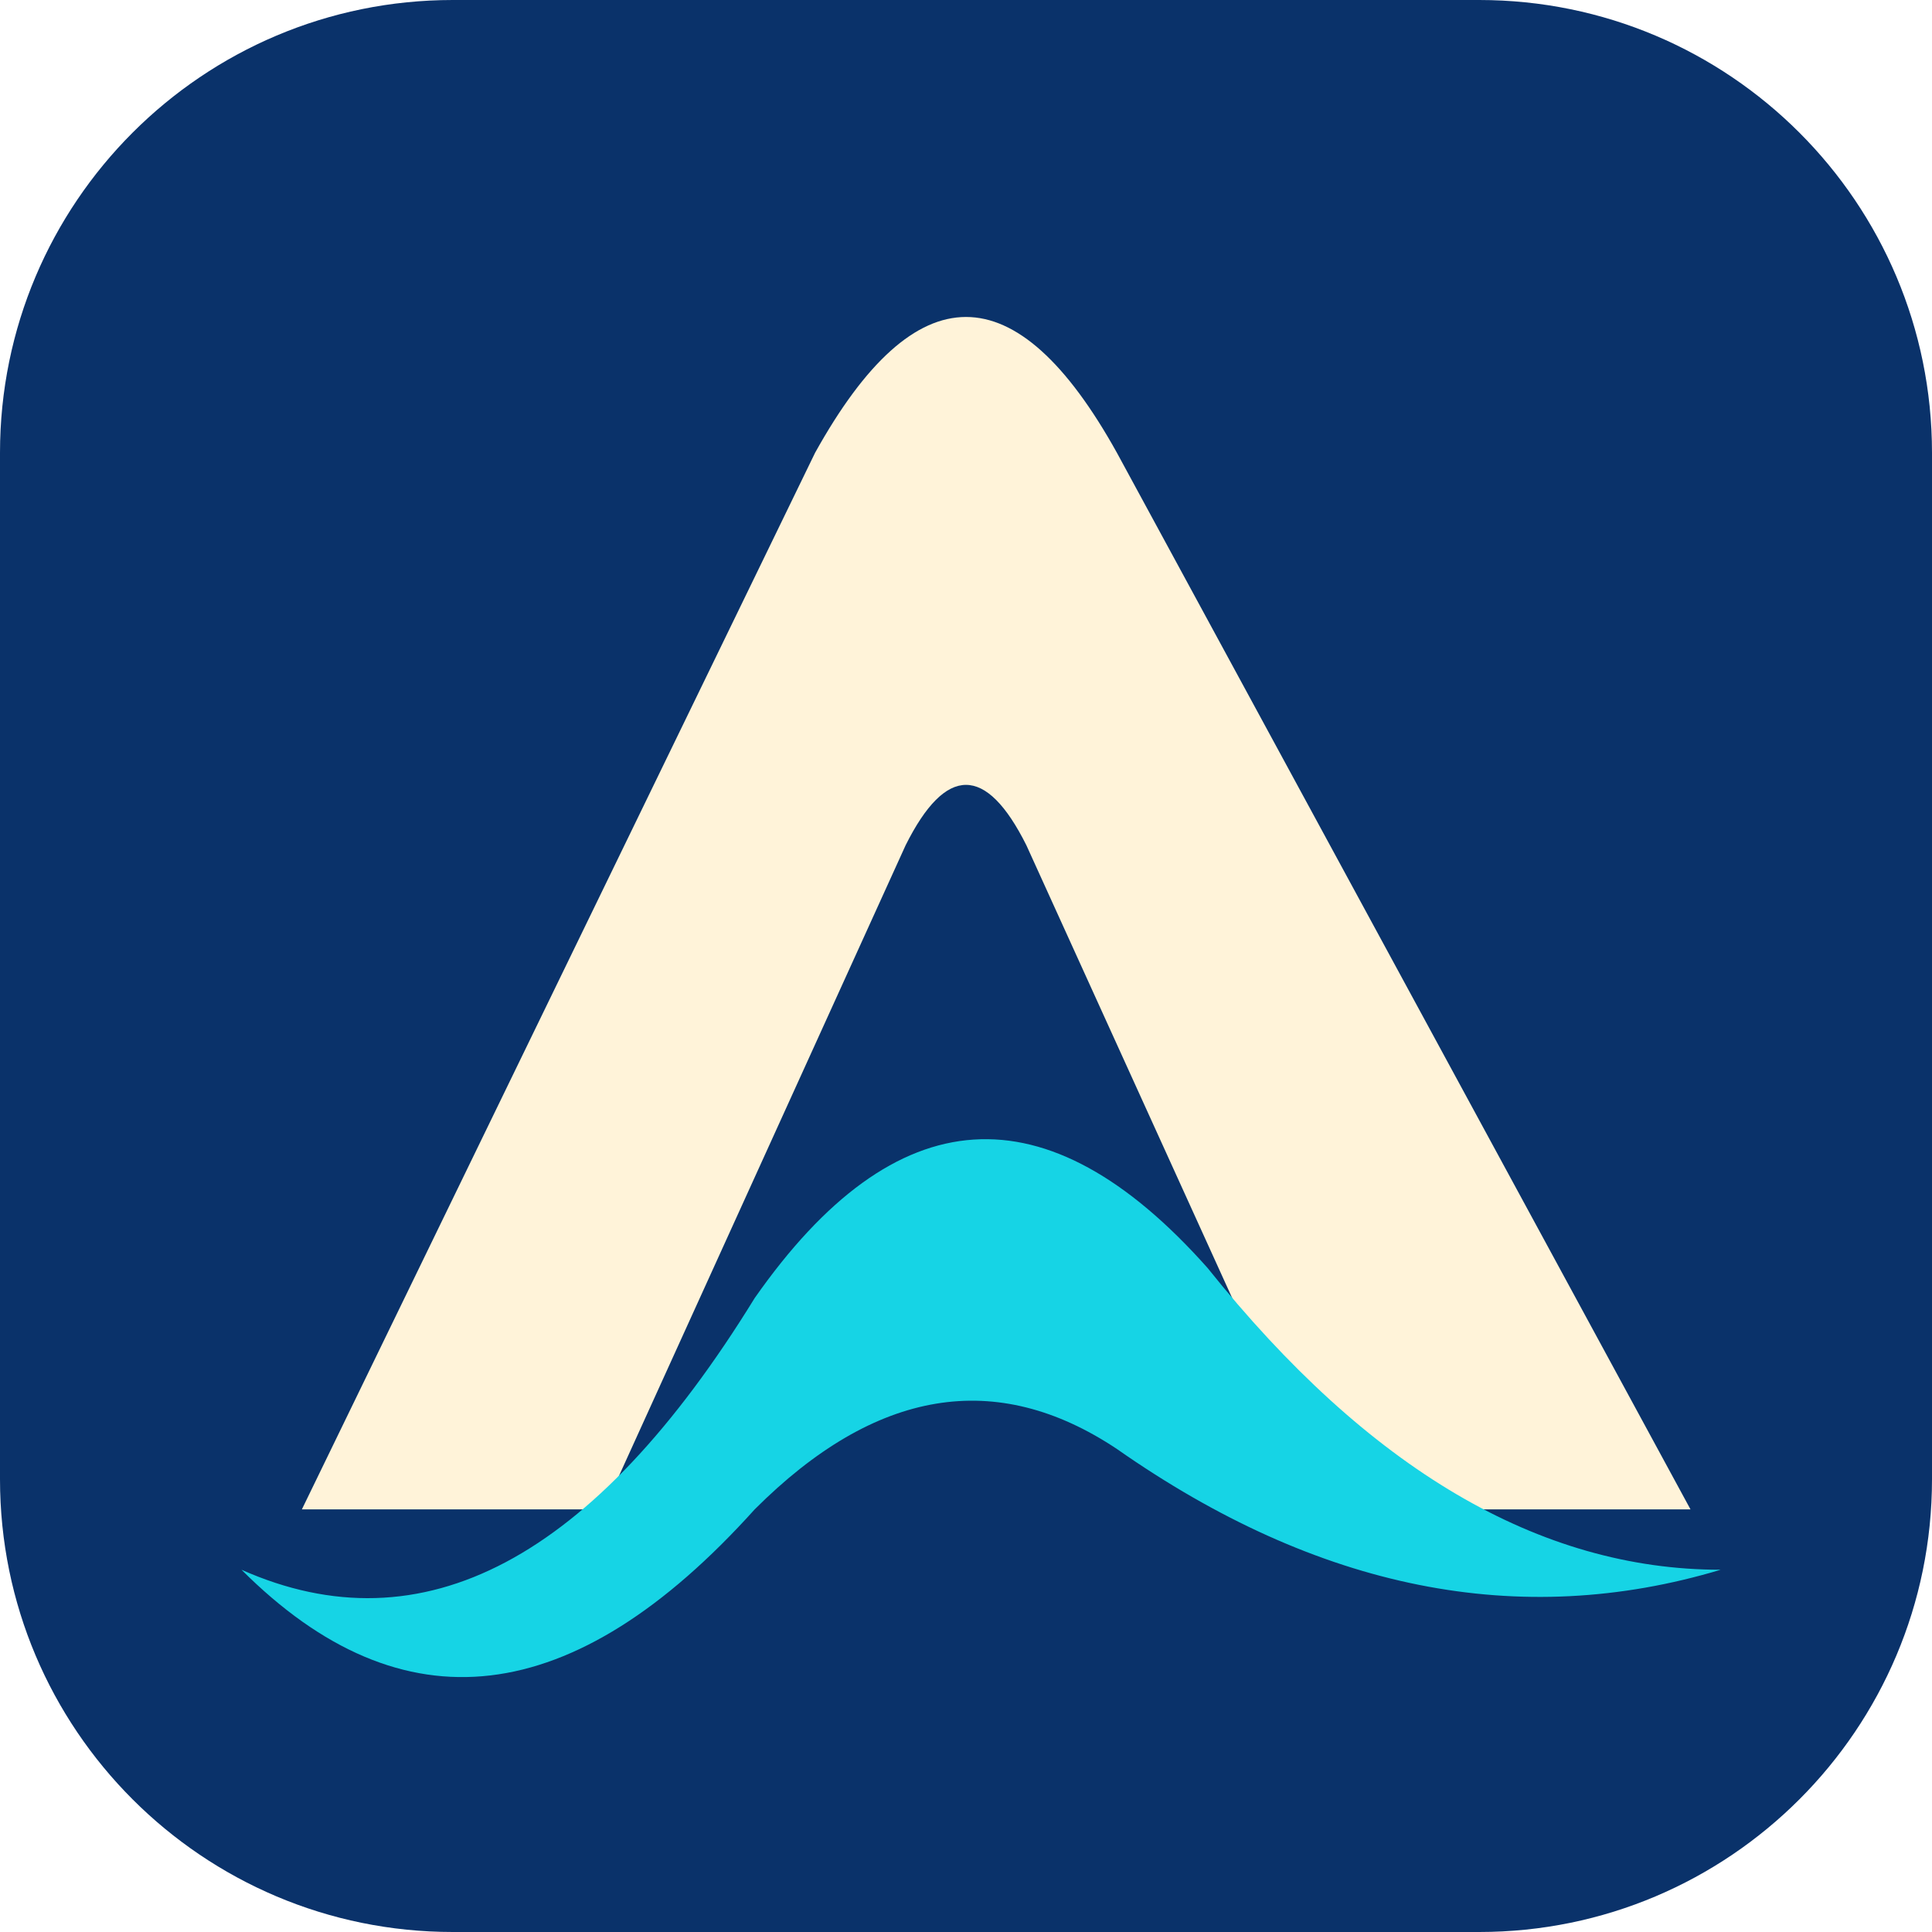
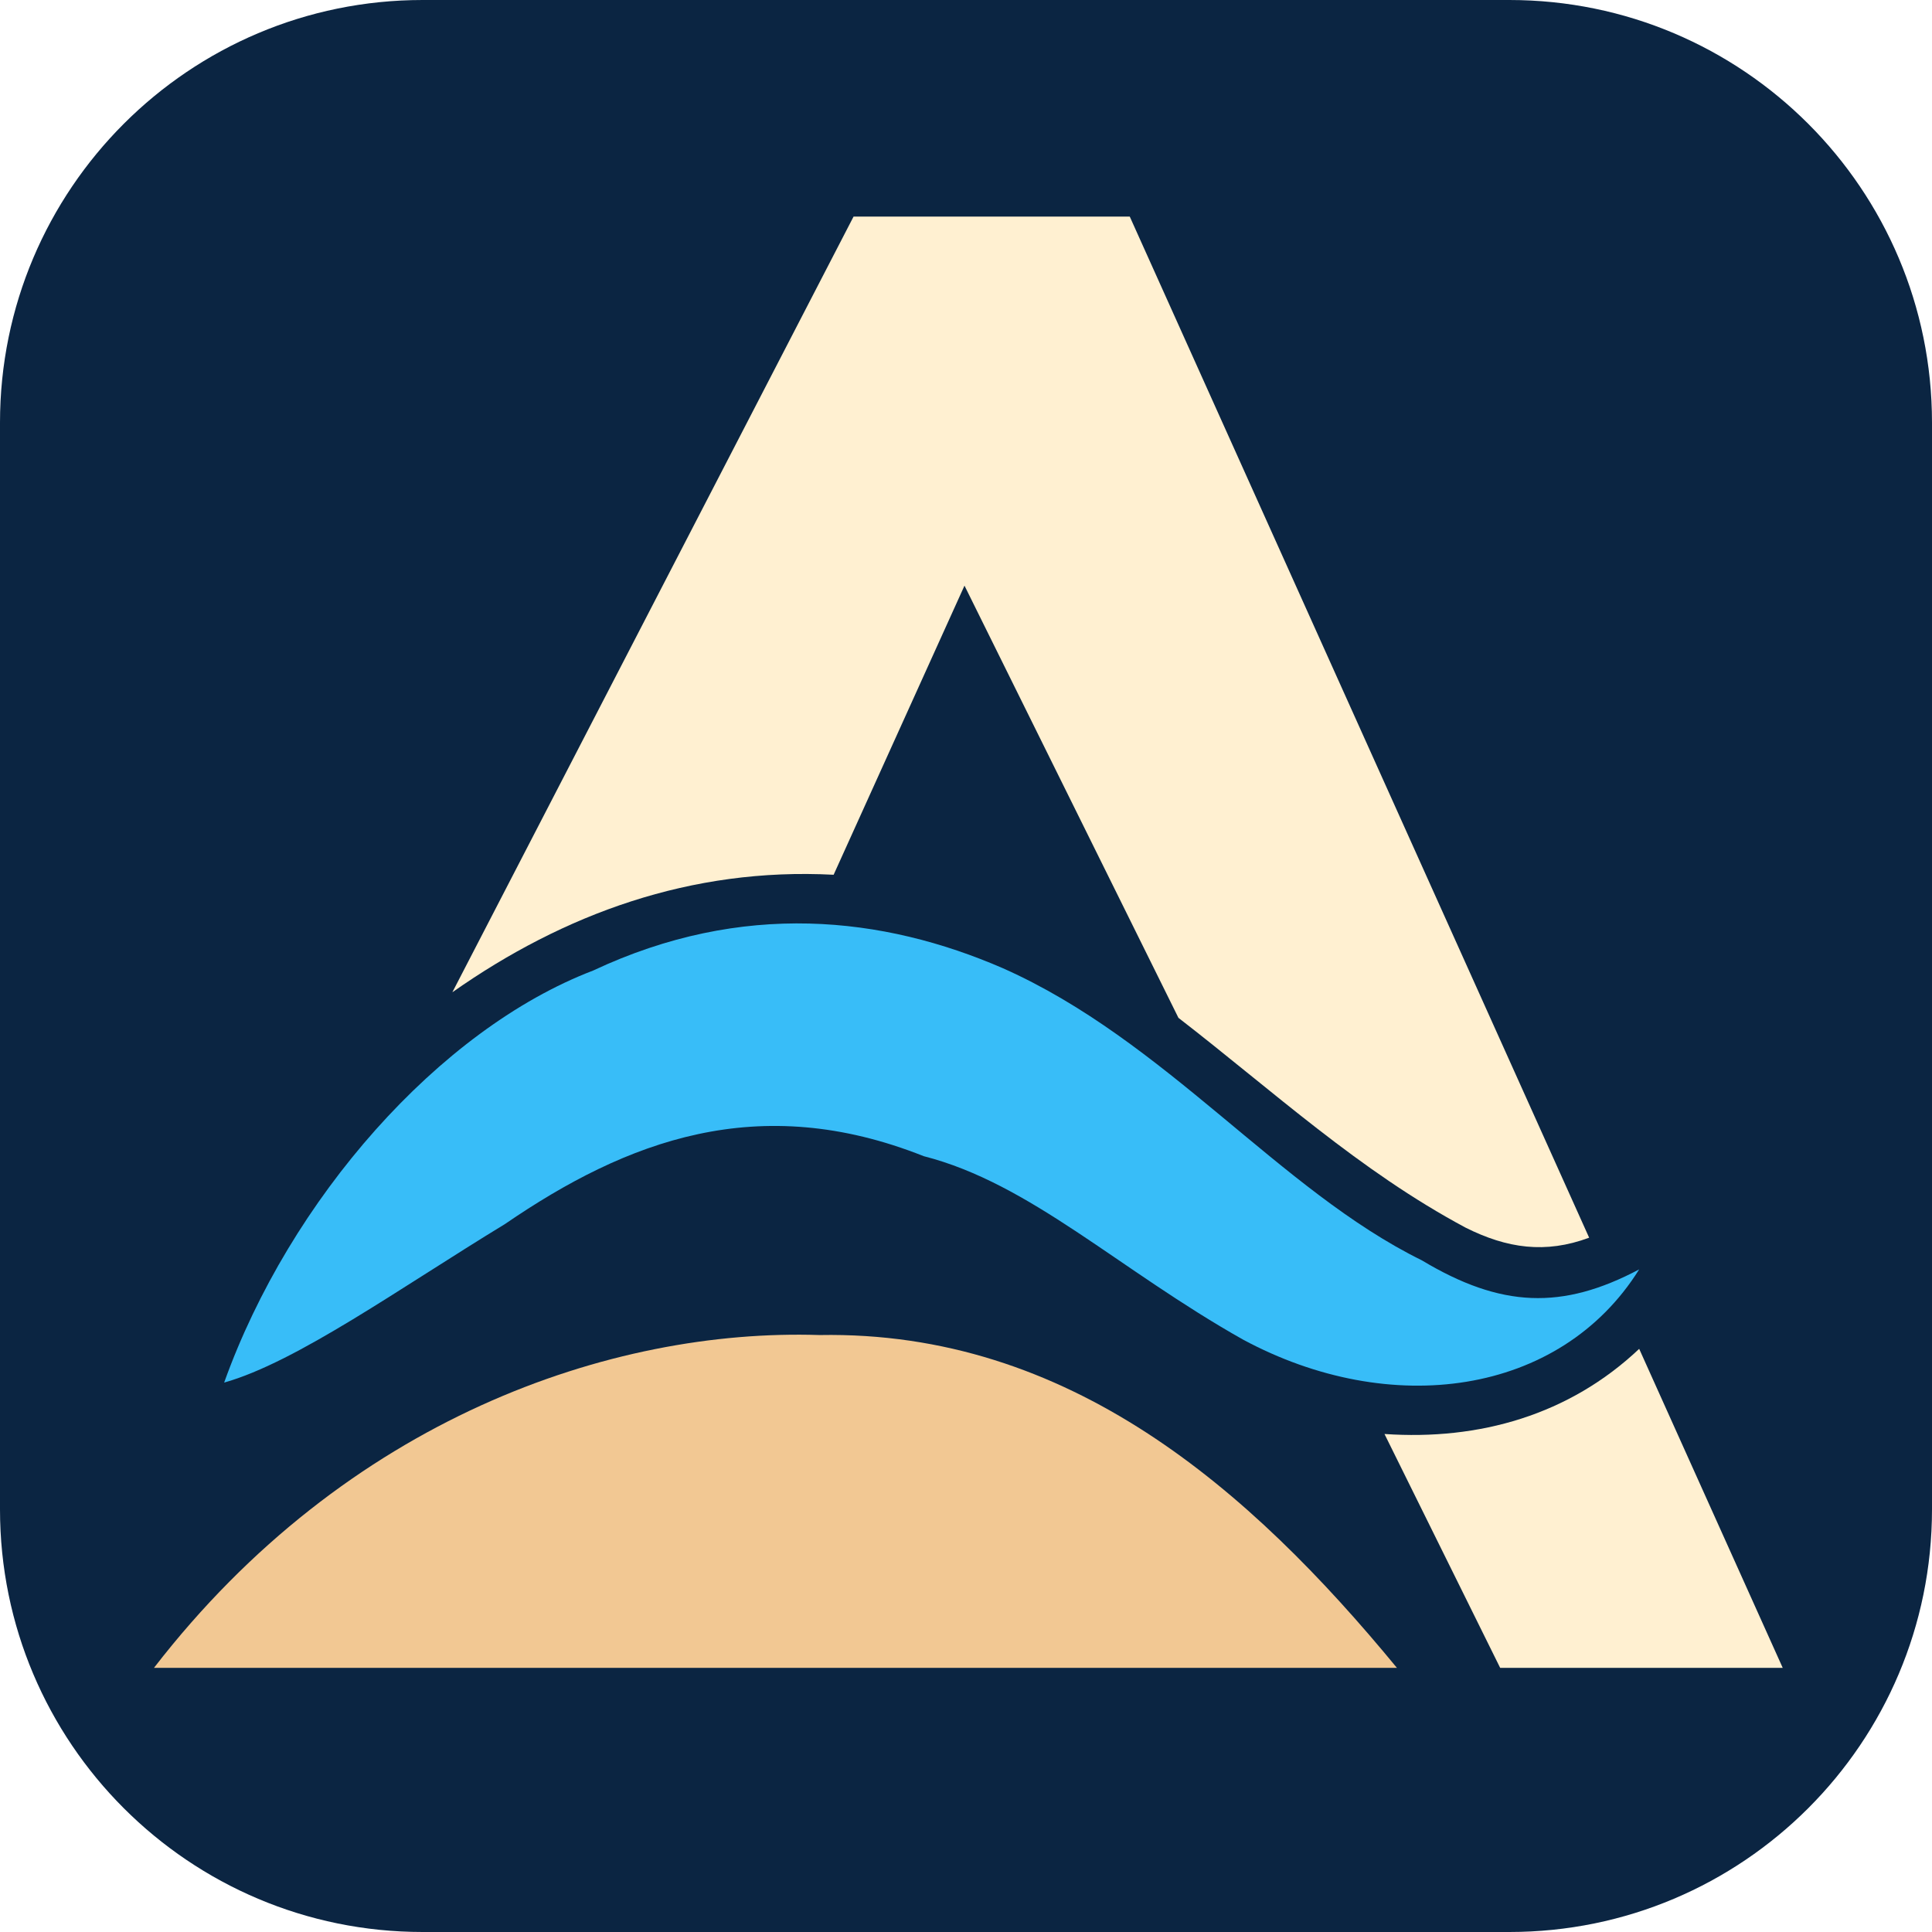
- <svg xmlns="http://www.w3.org/2000/svg" viewBox="0 0 64 64" role="img" aria-label="Arenile Favicon">
-   <rect width="64" height="64" rx="15" fill="#0A326A" />
-   <path d="M10 50L27 15Q32 6 37 15L56 50H44L34 28Q32 24 30 28L20 50Z" fill="#FFF3D9" />
-   <path d="M8 52Q17 56 25 43Q32 33 40 42Q48 52 57 52Q47 55 37 48Q31 44 25 50Q16 60 8 52Z" fill="#16D4E5" />
+ <svg xmlns="http://www.w3.org/2000/svg" viewBox="0 0 128 128" width="128" height="128" role="img" aria-label="Arenile — favicon">
+   <rect width="128" height="128" rx="28" fill="#0B2542" />
+   <g transform="translate(9 13) scale(0.15) translate(-143 -177)">
+     <path d="M 282.8 528.6 L 460 186 L 582 186 L 784.9 637 C 765.6 644.2 748.6 641.7 730.4 632.6 C 683.4 607.5 645.4 572.3 603.5 539.9 L 509 349 L 451.2 476.7 C 388.2 473.4 332 494 282.8 528.6 Z" fill="#FFF0D1" />
+     <path d="M 694.5 723.7 C 736.4 726.6 776.1 715.3 807 686.1 L 870.4 827 L 745.6 827 Z" fill="#FFF0D1" />
+     <path d="M 151 827 C 236 717 353 677 445 680 C 555 678 635 748 700 827 Z" fill="#F2C893" />
+     <path d="M 182 701 C 211 620 277 545 345 519 C 411 488 473 495 526 518 C 598 550 648 616 711 647 C 746 668 773 669 807 651 C 772 707 697 717 632 682 C 577 651 538 613 491 601 C 418 572 360 594 306 631 C 260 659 214 692 182 701 Z" fill="#38BDF8" />
+   </g>
</svg>
